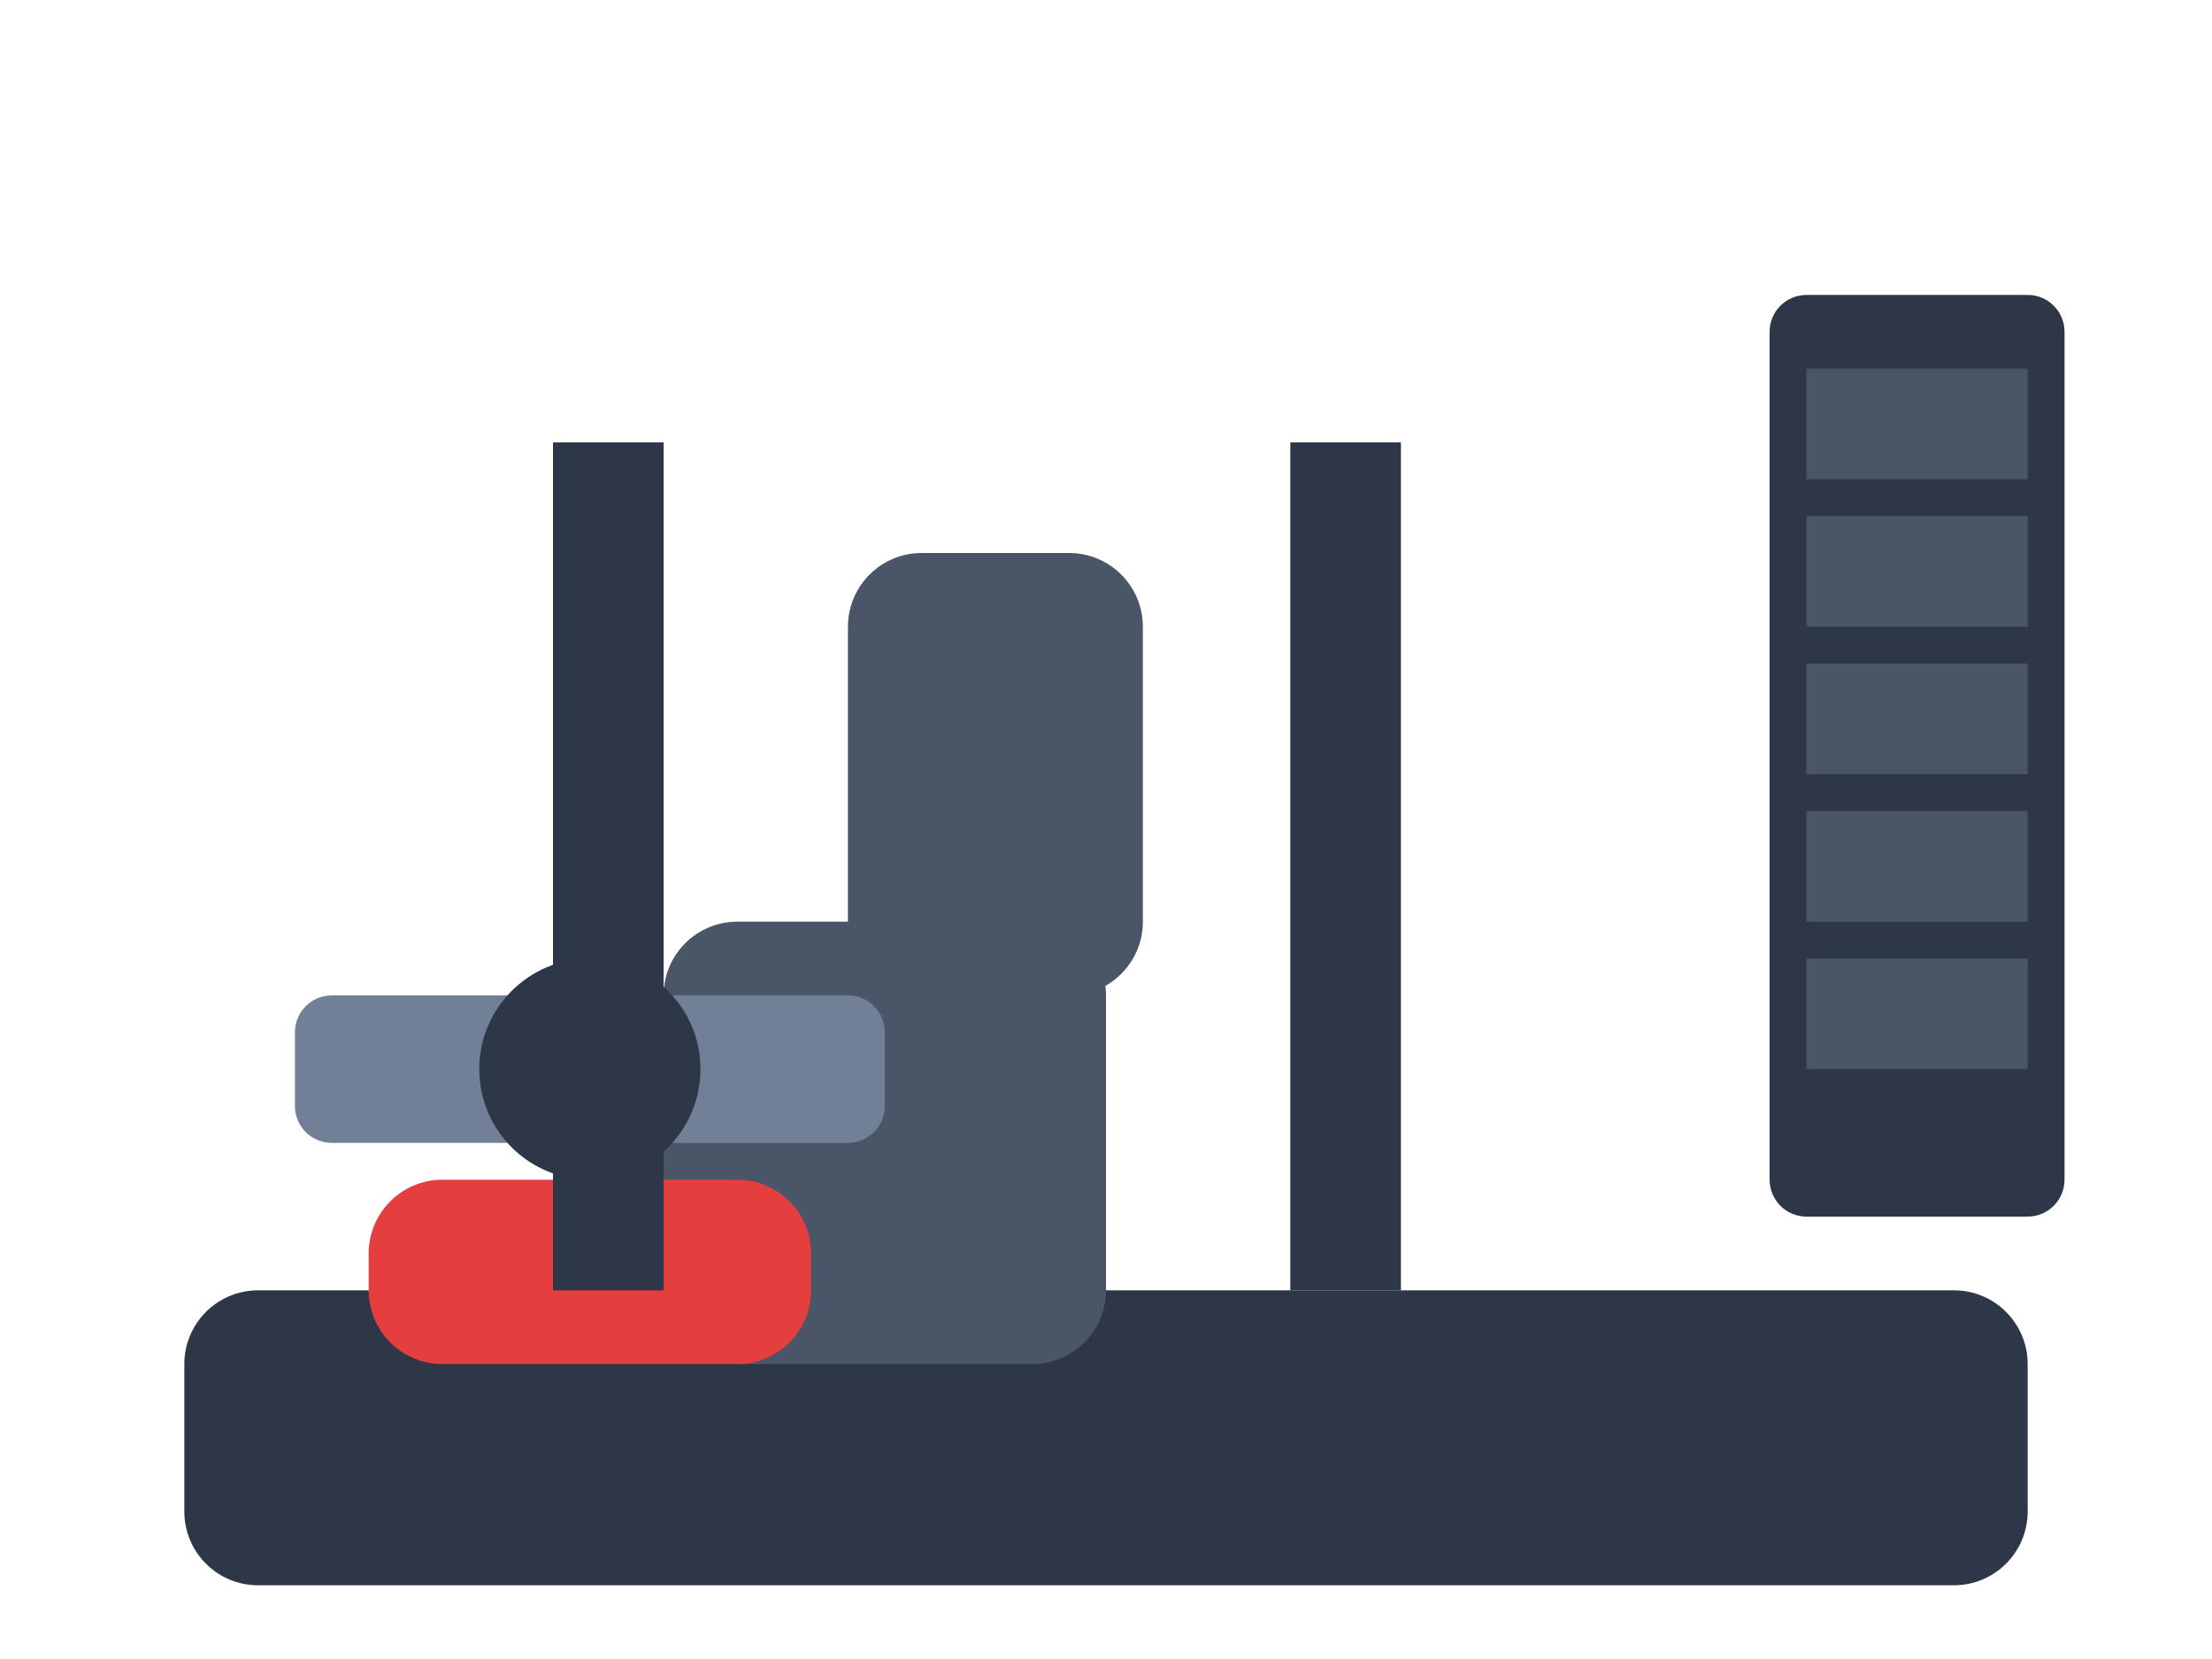
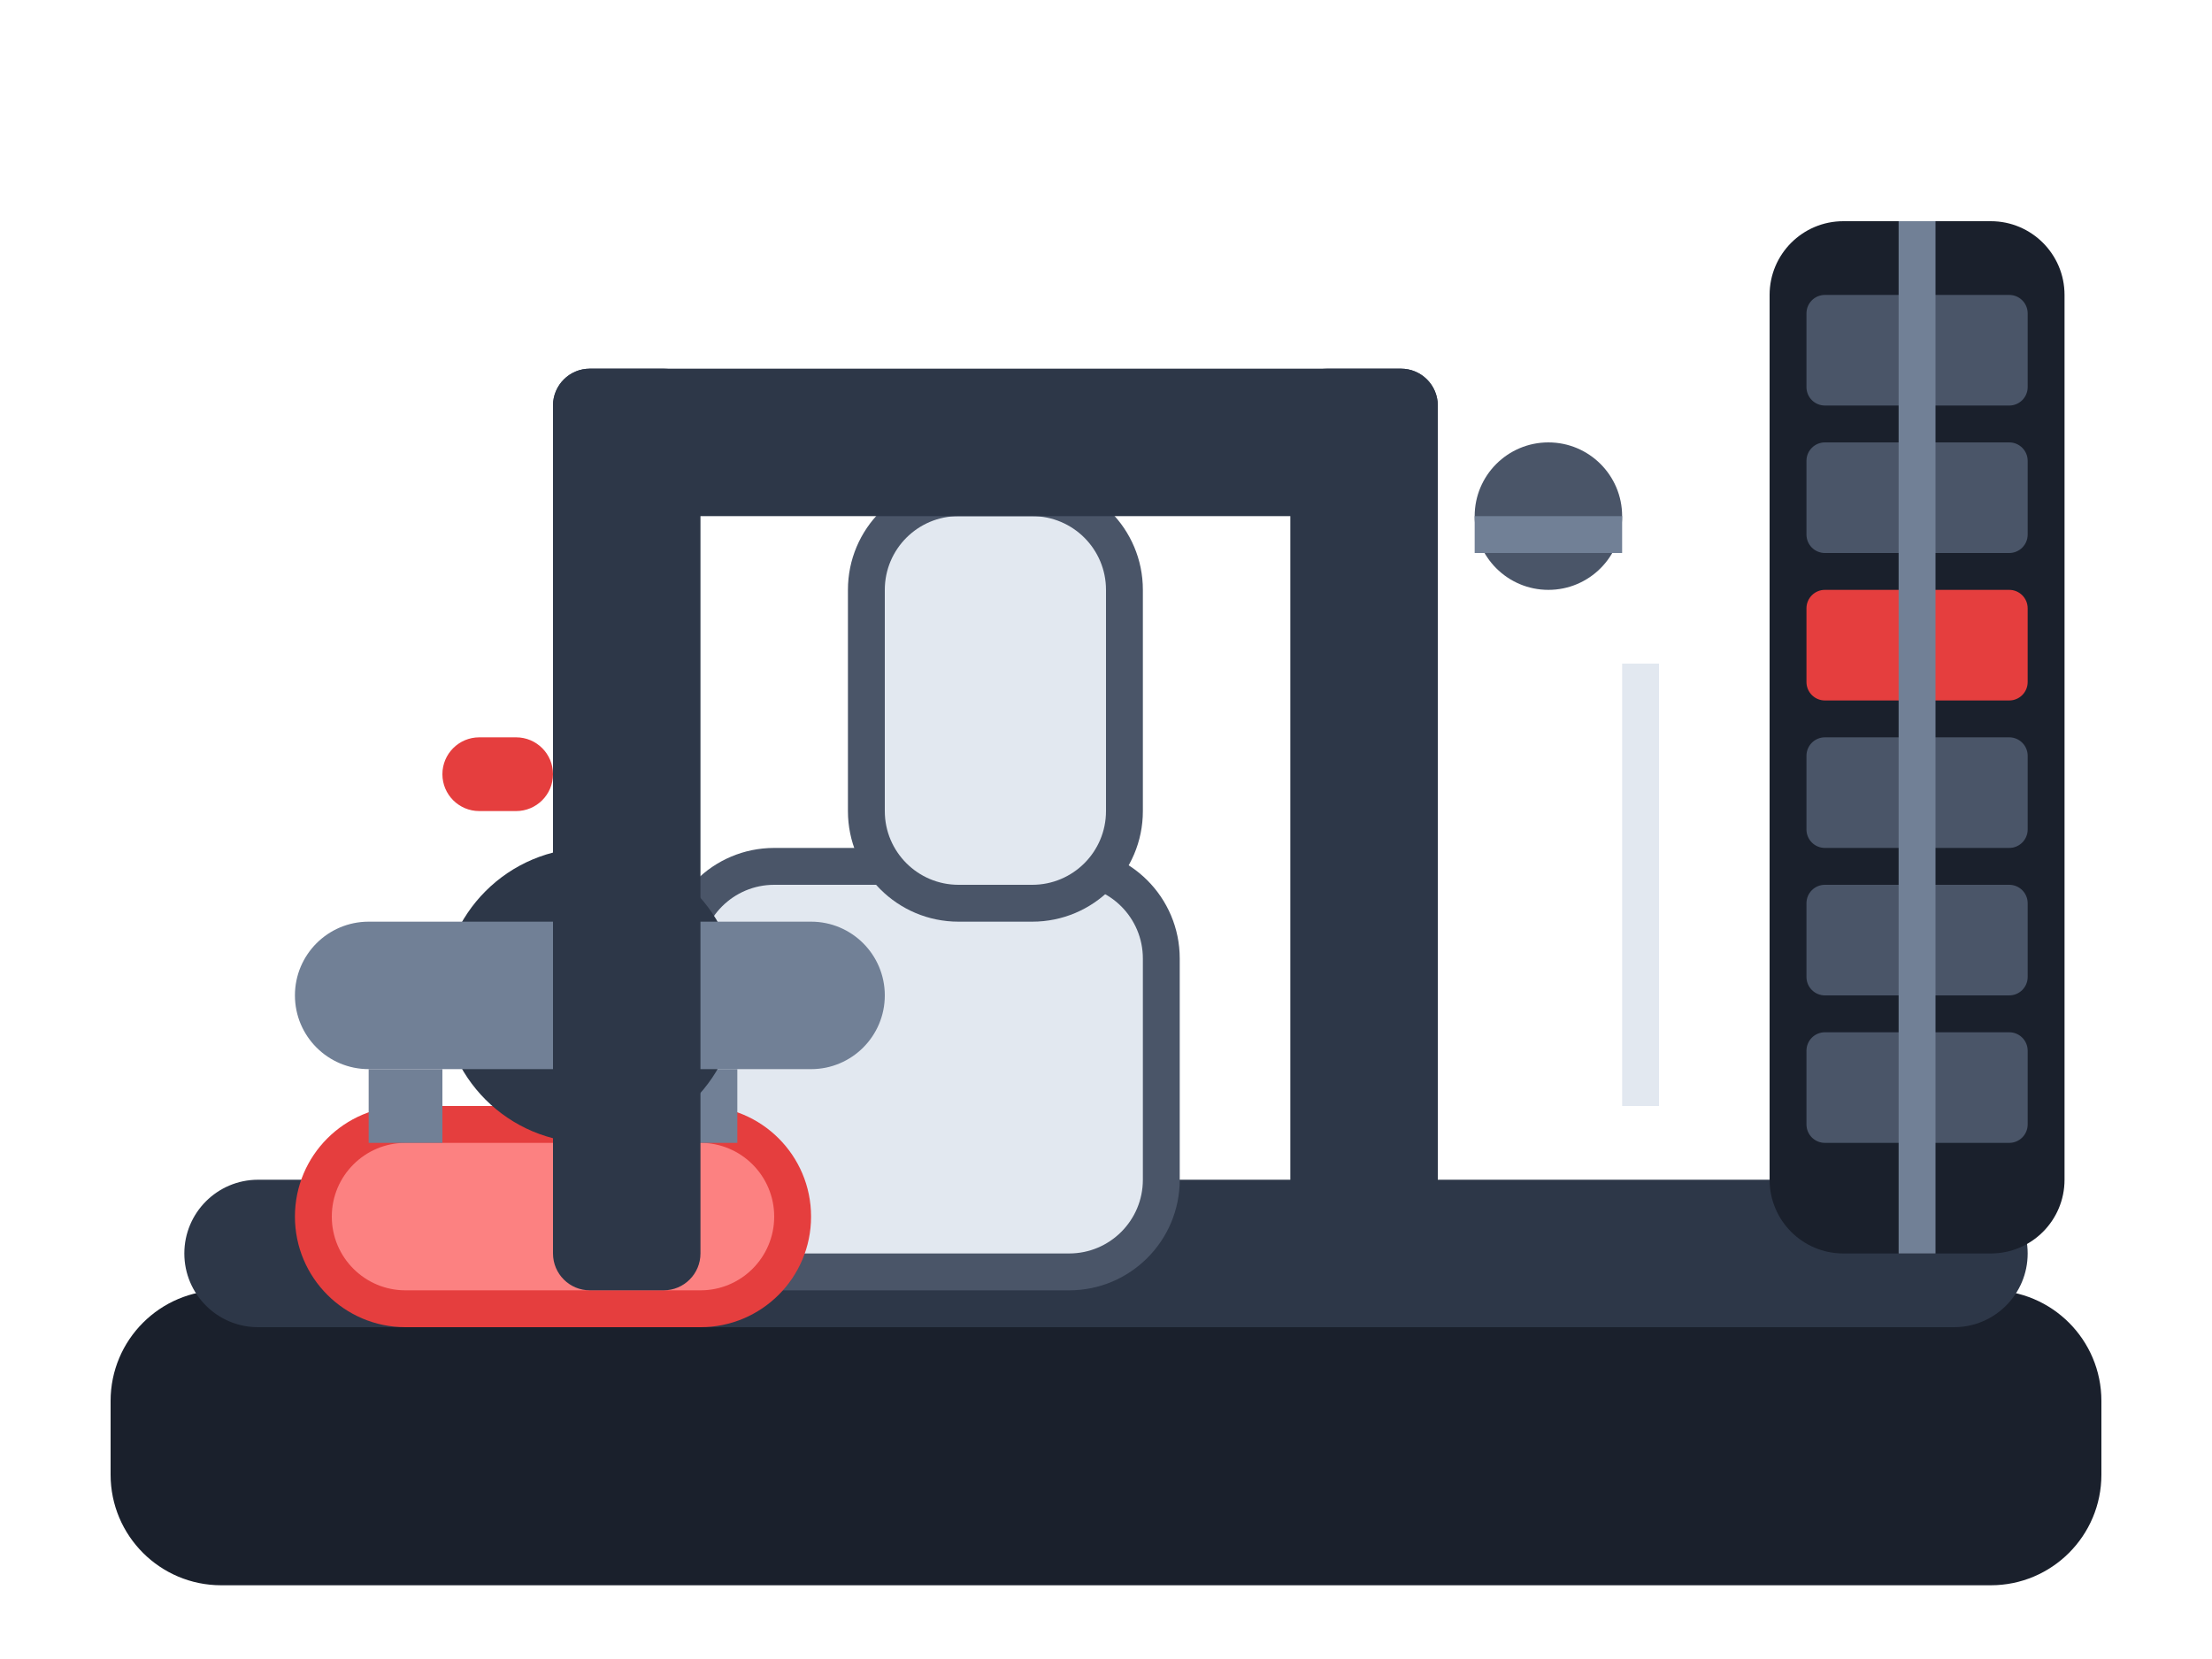
<svg xmlns="http://www.w3.org/2000/svg" width="60" height="45" viewBox="0 0 60 45">
-   <rect x="5" y="35" width="50" height="8" fill="#2d3748" rx="2" />
-   <rect x="18" y="25" width="12" height="12" fill="#4a5568" rx="2" />
-   <rect x="23" y="15" width="8" height="12" fill="#4a5568" rx="2" />
-   <rect x="10" y="32" width="12" height="5" fill="#e53e3e" rx="2" />
-   <rect x="8" y="27" width="16" height="4" fill="#718096" rx="1" />
-   <circle cx="16" cy="29" r="3" fill="#2d3748" />
-   <rect x="48" y="8" width="8" height="25" fill="#2d3748" rx="1" />
-   <rect x="49" y="10" width="6" height="3" fill="#4a5568" />
-   <rect x="49" y="14" width="6" height="3" fill="#4a5568" />
-   <rect x="49" y="18" width="6" height="3" fill="#4a5568" />
-   <rect x="49" y="22" width="6" height="3" fill="#4a5568" />
-   <rect x="49" y="26" width="6" height="3" fill="#4a5568" />
-   <rect x="15" y="12" width="3" height="23" fill="#2d3748" />
-   <rect x="35" y="12" width="3" height="23" fill="#2d3748" />
+   <rect x="3" y="35" width="54" height="8" fill="#1a202c" rx="3" />
+   <rect x="5" y="32" width="50" height="4" fill="#2d3748" rx="2" />
+   <rect x="18" y="23" width="14" height="12" fill="#4a5568" rx="3" />
+   <rect x="19" y="24" width="12" height="10" fill="#e2e8f0" rx="2" />
+   <rect x="23" y="13" width="8" height="12" fill="#4a5568" rx="3" />
+   <rect x="24" y="14" width="6" height="10" fill="#e2e8f0" rx="2" />
+   <rect x="8" y="30" width="14" height="6" fill="#e53e3e" rx="3" />
+   <rect x="9" y="31" width="12" height="4" fill="#fc8181" rx="2" />
+   <rect x="10" y="29" width="2" height="2" fill="#718096" />
+   <rect x="18" y="29" width="2" height="2" fill="#718096" />
+   <circle cx="16" cy="27" r="4" fill="#2d3748" />
+   <circle cx="16" cy="27" r="2" fill="#4a5568" />
+   <rect x="8" y="25" width="16" height="4" fill="#718096" rx="2" />
+   <rect x="15" y="10" width="4" height="25" fill="#2d3748" rx="1" />
+   <rect x="35" y="10" width="4" height="25" fill="#2d3748" rx="1" />
+   <rect x="15" y="10" width="24" height="4" fill="#2d3748" rx="1" />
+   <rect x="48" y="6" width="8" height="28" fill="#1a202c" rx="2" />
+   <rect x="49" y="8" width="6" height="3" fill="#4a5568" rx="0.5" />
+   <rect x="49" y="12" width="6" height="3" fill="#4a5568" rx="0.5" />
+   <rect x="49" y="16" width="6" height="3" fill="#e53e3e" rx="0.5" />
+   <rect x="49" y="20" width="6" height="3" fill="#4a5568" rx="0.5" />
+   <rect x="49" y="24" width="6" height="3" fill="#4a5568" rx="0.5" />
+   <rect x="49" y="28" width="6" height="3" fill="#4a5568" rx="0.5" />
+   <rect x="51.5" y="6" width="1" height="28" fill="#718096" />
+   <rect x="44" y="18" width="1" height="12" fill="#e2e8f0" />
+   <circle cx="42" cy="14" r="2" fill="#4a5568" />
+   <rect x="40" y="14" width="4" height="1" fill="#718096" />
+   <rect x="12" y="20" width="3" height="2" fill="#e53e3e" rx="1" />
</svg>
